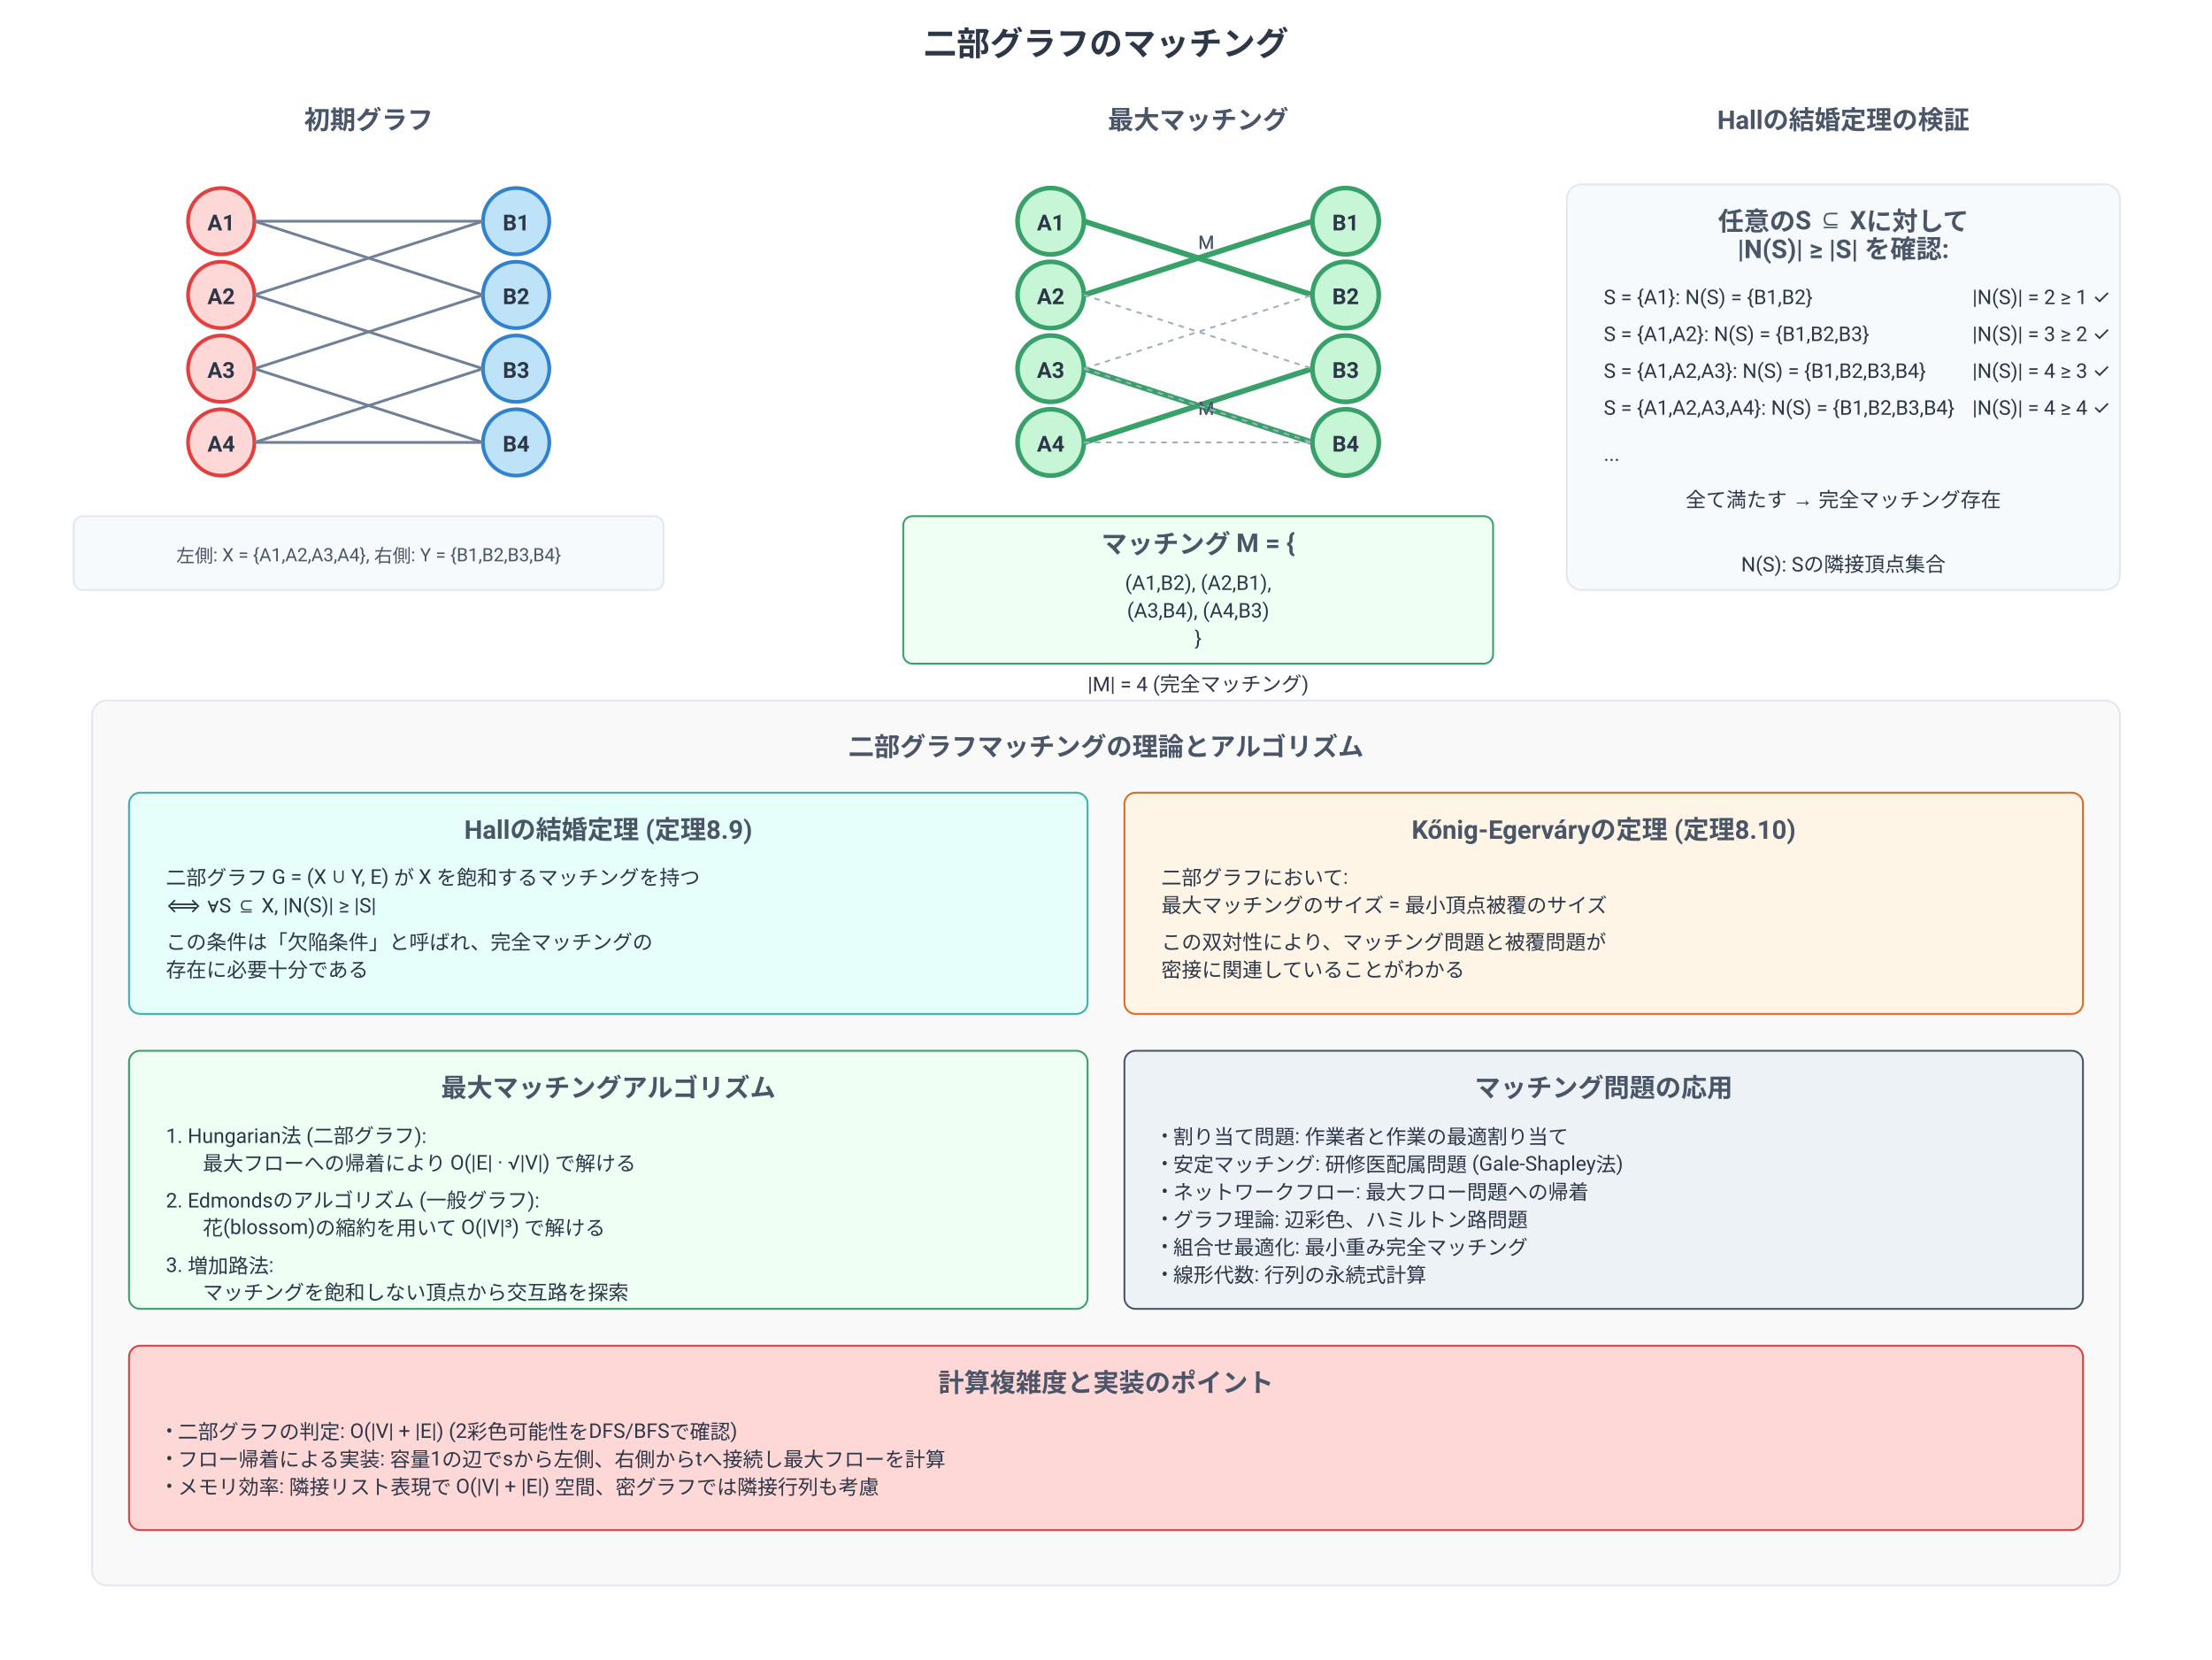
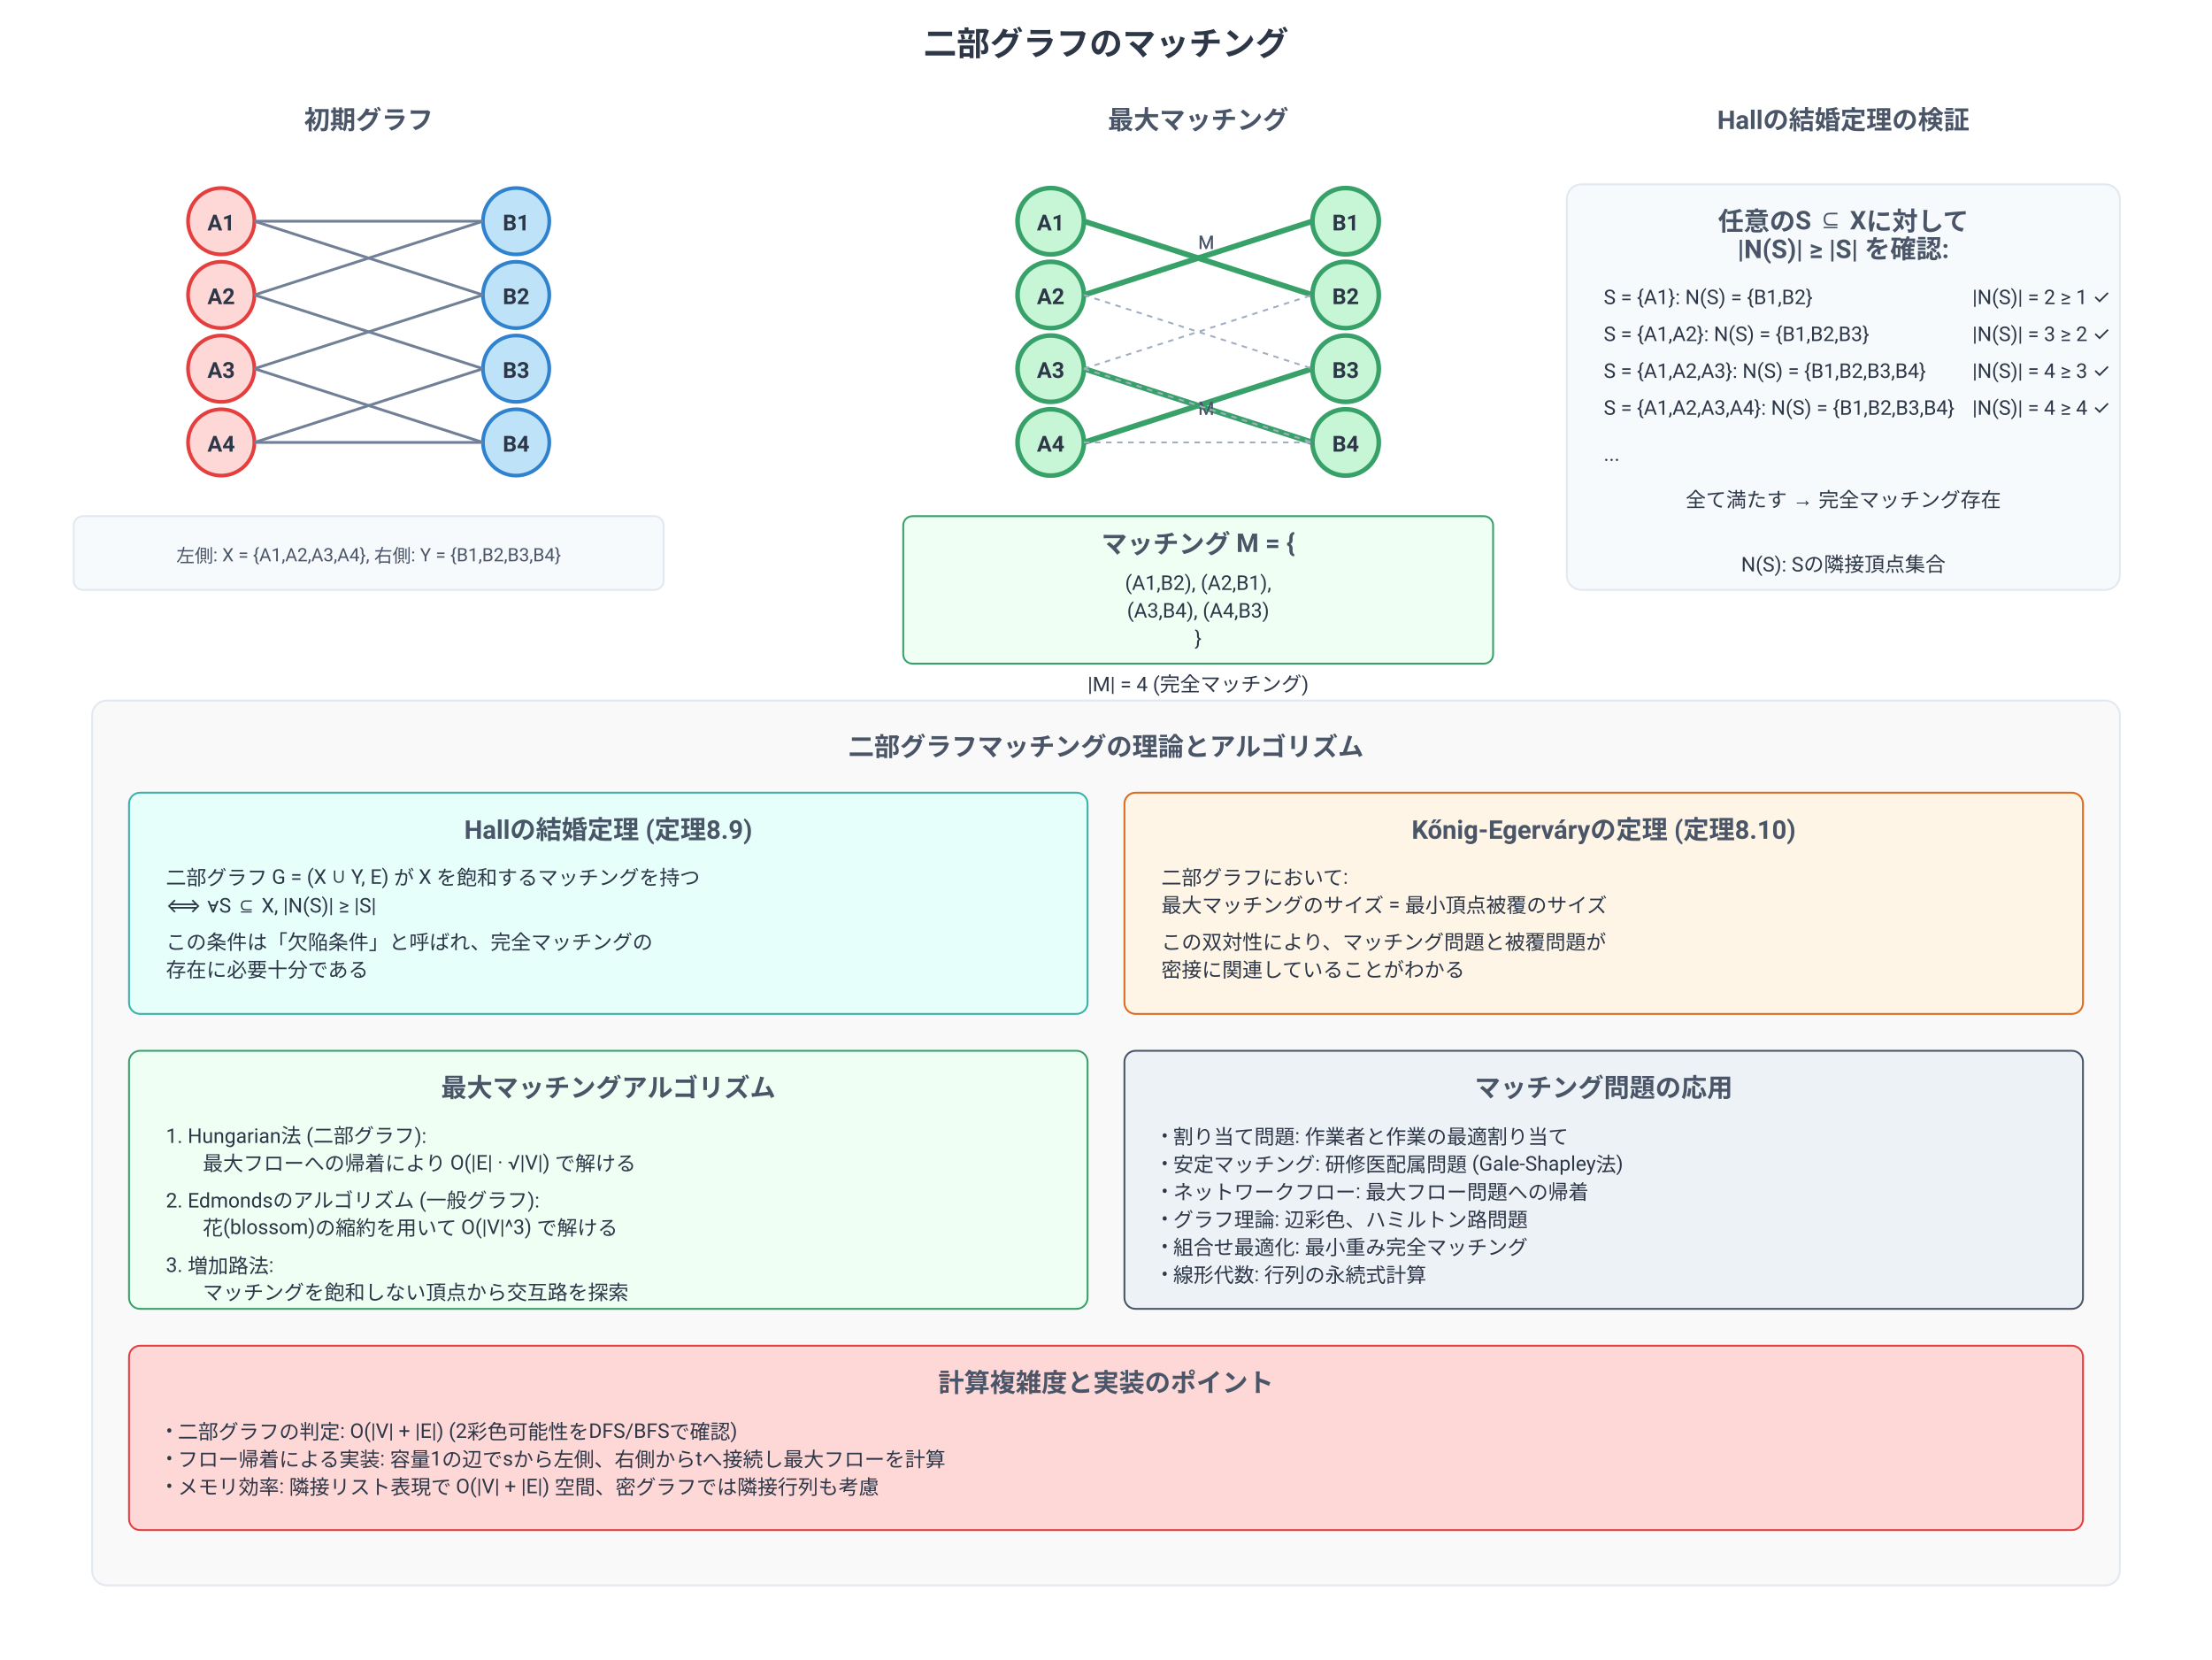
<svg xmlns="http://www.w3.org/2000/svg" viewBox="0 0 1200 900">
  <defs>
    <style>
      .title-text { font-family: -apple-system, BlinkMacSystemFont, 'Segoe UI', Roboto, 'Helvetica Neue', Arial, 'Noto Sans', sans-serif, 'Apple Color Emoji', 'Segoe UI Emoji', 'Segoe UI Symbol', 'Noto Color Emoji'; font-size: 18px; font-weight: 600; fill: #2d3748; }
      .section-title { font-family: -apple-system, BlinkMacSystemFont, 'Segoe UI', Roboto, 'Helvetica Neue', Arial, 'Noto Sans', sans-serif, 'Apple Color Emoji', 'Segoe UI Emoji', 'Segoe UI Symbol', 'Noto Color Emoji'; font-size: 14px; font-weight: 600; fill: #4a5568; }
      .node-text { font-family: -apple-system, BlinkMacSystemFont, 'Segoe UI', Roboto, 'Helvetica Neue', Arial, 'Noto Sans', sans-serif, 'Apple Color Emoji', 'Segoe UI Emoji', 'Segoe UI Symbol', 'Noto Color Emoji'; font-size: 12px; font-weight: 600; fill: #2d3748; }
      .result-text { font-family: -apple-system, BlinkMacSystemFont, 'Segoe UI', Roboto, 'Helvetica Neue', Arial, 'Noto Sans', sans-serif, 'Apple Color Emoji', 'Segoe UI Emoji', 'Segoe UI Symbol', 'Noto Color Emoji'; font-size: 11px; font-weight: 400; fill: #2d3748; }
      .note-text { font-family: -apple-system, BlinkMacSystemFont, 'Segoe UI', Roboto, 'Helvetica Neue', Arial, 'Noto Sans', sans-serif, 'Apple Color Emoji', 'Segoe UI Emoji', 'Segoe UI Symbol', 'Noto Color Emoji'; font-size: 10px; font-weight: 400; fill: #4a5568; }
      .left-node { fill: #fed7d7; stroke: #e53e3e; stroke-width: 2; }
      .right-node { fill: #bee3f8; stroke: #3182ce; stroke-width: 2; }
      .matched-left { fill: #c6f6d5; stroke: #38a169; stroke-width: 2.5; }
      .matched-right { fill: #c6f6d5; stroke: #38a169; stroke-width: 2.5; }
      .edge { stroke: #718096; stroke-width: 1.5; fill: none; }
      .matching-edge { stroke: #38a169; stroke-width: 3; fill: none; }
      .non-matching-edge { stroke: #a0aec0; stroke-width: 1; fill: none; stroke-dasharray: 3,3; }
    </style>
  </defs>
  <text x="600" y="30" text-anchor="middle" class="title-text">二部グラフのマッチング</text>
  <g id="initial-graph">
    <text x="200" y="70" text-anchor="middle" class="section-title">初期グラフ</text>
    <circle cx="120" cy="120" r="18" class="left-node" />
    <text x="120" y="125" text-anchor="middle" class="node-text">A1</text>
    <circle cx="120" cy="160" r="18" class="left-node" />
    <text x="120" y="165" text-anchor="middle" class="node-text">A2</text>
    <circle cx="120" cy="200" r="18" class="left-node" />
    <text x="120" y="205" text-anchor="middle" class="node-text">A3</text>
    <circle cx="120" cy="240" r="18" class="left-node" />
    <text x="120" y="245" text-anchor="middle" class="node-text">A4</text>
    <circle cx="280" cy="120" r="18" class="right-node" />
    <text x="280" y="125" text-anchor="middle" class="node-text">B1</text>
    <circle cx="280" cy="160" r="18" class="right-node" />
    <text x="280" y="165" text-anchor="middle" class="node-text">B2</text>
    <circle cx="280" cy="200" r="18" class="right-node" />
    <text x="280" y="205" text-anchor="middle" class="node-text">B3</text>
    <circle cx="280" cy="240" r="18" class="right-node" />
    <text x="280" y="245" text-anchor="middle" class="node-text">B4</text>
    <line x1="138" y1="120" x2="262" y2="120" class="edge" />
    <line x1="138" y1="120" x2="262" y2="160" class="edge" />
    <line x1="138" y1="160" x2="262" y2="120" class="edge" />
    <line x1="138" y1="160" x2="262" y2="200" class="edge" />
    <line x1="138" y1="200" x2="262" y2="160" class="edge" />
    <line x1="138" y1="200" x2="262" y2="240" class="edge" />
    <line x1="138" y1="240" x2="262" y2="200" class="edge" />
    <line x1="138" y1="240" x2="262" y2="240" class="edge" />
    <rect x="40" y="280" width="320" height="40" fill="#f7fafc" stroke="#e2e8f0" stroke-width="1" rx="5" />
    <text x="200" y="305" text-anchor="middle" class="note-text">左側: X = {A1,A2,A3,A4}, 右側: Y = {B1,B2,B3,B4}</text>
  </g>
  <g id="maximum-matching">
    <text x="650" y="70" text-anchor="middle" class="section-title">最大マッチング</text>
    <circle cx="570" cy="120" r="18" class="matched-left" />
    <text x="570" y="125" text-anchor="middle" class="node-text">A1</text>
    <circle cx="570" cy="160" r="18" class="matched-left" />
    <text x="570" y="165" text-anchor="middle" class="node-text">A2</text>
    <circle cx="570" cy="200" r="18" class="matched-left" />
    <text x="570" y="205" text-anchor="middle" class="node-text">A3</text>
    <circle cx="570" cy="240" r="18" class="matched-left" />
    <text x="570" y="245" text-anchor="middle" class="node-text">A4</text>
    <circle cx="730" cy="120" r="18" class="matched-right" />
    <text x="730" y="125" text-anchor="middle" class="node-text">B1</text>
    <circle cx="730" cy="160" r="18" class="matched-right" />
    <text x="730" y="165" text-anchor="middle" class="node-text">B2</text>
    <circle cx="730" cy="200" r="18" class="matched-right" />
    <text x="730" y="205" text-anchor="middle" class="node-text">B3</text>
    <circle cx="730" cy="240" r="18" class="matched-right" />
    <text x="730" y="245" text-anchor="middle" class="node-text">B4</text>
    <line x1="588" y1="120" x2="712" y2="160" class="matching-edge" />
    <text x="650" y="135" class="note-text">M</text>
    <line x1="588" y1="160" x2="712" y2="120" class="matching-edge" />
    <text x="650" y="135" class="note-text">M</text>
    <line x1="588" y1="200" x2="712" y2="240" class="matching-edge" />
    <text x="650" y="225" class="note-text">M</text>
    <line x1="588" y1="240" x2="712" y2="200" class="matching-edge" />
    <text x="650" y="225" class="note-text">M</text>
    <line x1="588" y1="200" x2="712" y2="160" class="non-matching-edge" />
    <line x1="588" y1="200" x2="712" y2="240" class="non-matching-edge" />
    <line x1="588" y1="240" x2="712" y2="240" class="non-matching-edge" />
    <line x1="588" y1="160" x2="712" y2="200" class="non-matching-edge" />
    <rect x="490" y="280" width="320" height="80" fill="#f0fff4" stroke="#38a169" stroke-width="1" rx="5" />
    <text x="650" y="300" text-anchor="middle" class="section-title">マッチング M = {</text>
    <text x="650" y="320" text-anchor="middle" class="result-text">(A1,B2), (A2,B1),</text>
    <text x="650" y="335" text-anchor="middle" class="result-text">(A3,B4), (A4,B3)</text>
    <text x="650" y="350" text-anchor="middle" class="result-text">}</text>
    <text x="650" y="375" text-anchor="middle" class="result-text">|M| = 4 (完全マッチング)</text>
  </g>
  <g id="hall-theorem">
    <text x="1000" y="70" text-anchor="middle" class="section-title">Hallの結婚定理の検証</text>
    <rect x="850" y="100" width="300" height="220" fill="#f7fafc" stroke="#e2e8f0" stroke-width="1" rx="8" />
    <text x="1000" y="125" text-anchor="middle" class="section-title">任意のS ⊆ Xに対して</text>
    <text x="1000" y="140" text-anchor="middle" class="section-title">|N(S)| ≥ |S| を確認:</text>
    <text x="870" y="165" class="result-text">S = {A1}: N(S) = {B1,B2}</text>
    <text x="1070" y="165" class="result-text">|N(S)| = 2 ≥ 1 ✓</text>
    <text x="870" y="185" class="result-text">S = {A1,A2}: N(S) = {B1,B2,B3}</text>
    <text x="1070" y="185" class="result-text">|N(S)| = 3 ≥ 2 ✓</text>
    <text x="870" y="205" class="result-text">S = {A1,A2,A3}: N(S) = {B1,B2,B3,B4}</text>
    <text x="1070" y="205" class="result-text">|N(S)| = 4 ≥ 3 ✓</text>
    <text x="870" y="225" class="result-text">S = {A1,A2,A3,A4}: N(S) = {B1,B2,B3,B4}</text>
    <text x="1070" y="225" class="result-text">|N(S)| = 4 ≥ 4 ✓</text>
    <text x="870" y="250" class="result-text">...</text>
    <text x="1000" y="275" text-anchor="middle" class="result-text">全て満たす → 完全マッチング存在</text>
    <text x="1000" y="310" text-anchor="middle" class="result-text">N(S): Sの隣接頂点集合</text>
  </g>
  <rect x="50" y="380" width="1100" height="480" fill="#f9f9f9" stroke="#e2e8f0" stroke-width="1" rx="8" />
  <text x="600" y="410" text-anchor="middle" class="section-title">二部グラフマッチングの理論とアルゴリズム</text>
  <rect x="70" y="430" width="520" height="120" fill="#e6fffa" stroke="#38b2ac" stroke-width="1" rx="6" />
  <text x="330" y="455" text-anchor="middle" class="section-title">Hallの結婚定理 (定理8.9)</text>
  <text x="90" y="480" class="result-text">二部グラフ G = (X ∪ Y, E) が X を飽和するマッチングを持つ</text>
  <text x="90" y="495" class="result-text">⟺ ∀S ⊆ X, |N(S)| ≥ |S|</text>
  <text x="90" y="515" class="result-text">この条件は「欠陥条件」と呼ばれ、完全マッチングの</text>
  <text x="90" y="530" class="result-text">存在に必要十分である</text>
  <rect x="610" y="430" width="520" height="120" fill="#fef5e7" stroke="#dd6b20" stroke-width="1" rx="6" />
  <text x="870" y="455" text-anchor="middle" class="section-title">Kőnig-Egerváryの定理 (定理8.10)</text>
  <text x="630" y="480" class="result-text">二部グラフにおいて:</text>
  <text x="630" y="495" class="result-text">最大マッチングのサイズ = 最小頂点被覆のサイズ</text>
  <text x="630" y="515" class="result-text">この双対性により、マッチング問題と被覆問題が</text>
  <text x="630" y="530" class="result-text">密接に関連していることがわかる</text>
  <rect x="70" y="570" width="520" height="140" fill="#f0fff4" stroke="#38a169" stroke-width="1" rx="6" />
  <text x="330" y="595" text-anchor="middle" class="section-title">最大マッチングアルゴリズム</text>
  <text x="90" y="620" class="result-text">1. Hungarian法 (二部グラフ):</text>
  <text x="110" y="635" class="result-text">最大フローへの帰着により O(|E| · √|V|) で解ける</text>
  <text x="90" y="655" class="result-text">2. Edmondsのアルゴリズム (一般グラフ):</text>
-   <text x="110" y="670" class="result-text">花(blossom)の縮約を用いて O(|V|³) で解ける</text>
+   <text x="110" y="670" class="result-text">花(blossom)の縮約を用いて O(|V|^3) で解ける</text>
  <text x="90" y="690" class="result-text">3. 増加路法:</text>
  <text x="110" y="705" class="result-text">マッチングを飽和しない頂点から交互路を探索</text>
  <rect x="610" y="570" width="520" height="140" fill="#edf2f7" stroke="#4a5568" stroke-width="1" rx="6" />
  <text x="870" y="595" text-anchor="middle" class="section-title">マッチング問題の応用</text>
  <text x="630" y="620" class="result-text">• 割り当て問題: 作業者と作業の最適割り当て</text>
  <text x="630" y="635" class="result-text">• 安定マッチング: 研修医配属問題 (Gale-Shapley法)</text>
  <text x="630" y="650" class="result-text">• ネットワークフロー: 最大フロー問題への帰着</text>
  <text x="630" y="665" class="result-text">• グラフ理論: 辺彩色、ハミルトン路問題</text>
  <text x="630" y="680" class="result-text">• 組合せ最適化: 最小重み完全マッチング</text>
  <text x="630" y="695" class="result-text">• 線形代数: 行列の永続式計算</text>
  <rect x="70" y="730" width="1060" height="100" fill="#fed7d7" stroke="#e53e3e" stroke-width="1" rx="6" />
  <text x="600" y="755" text-anchor="middle" class="section-title">計算複雑度と実装のポイント</text>
  <text x="90" y="780" class="result-text">• 二部グラフの判定: O(|V| + |E|) (2彩色可能性をDFS/BFSで確認)</text>
  <text x="90" y="795" class="result-text">• フロー帰着による実装: 容量1の辺でsから左側、右側からtへ接続し最大フローを計算</text>
  <text x="90" y="810" class="result-text">• メモリ効率: 隣接リスト表現で O(|V| + |E|) 空間、密グラフでは隣接行列も考慮</text>
</svg>
